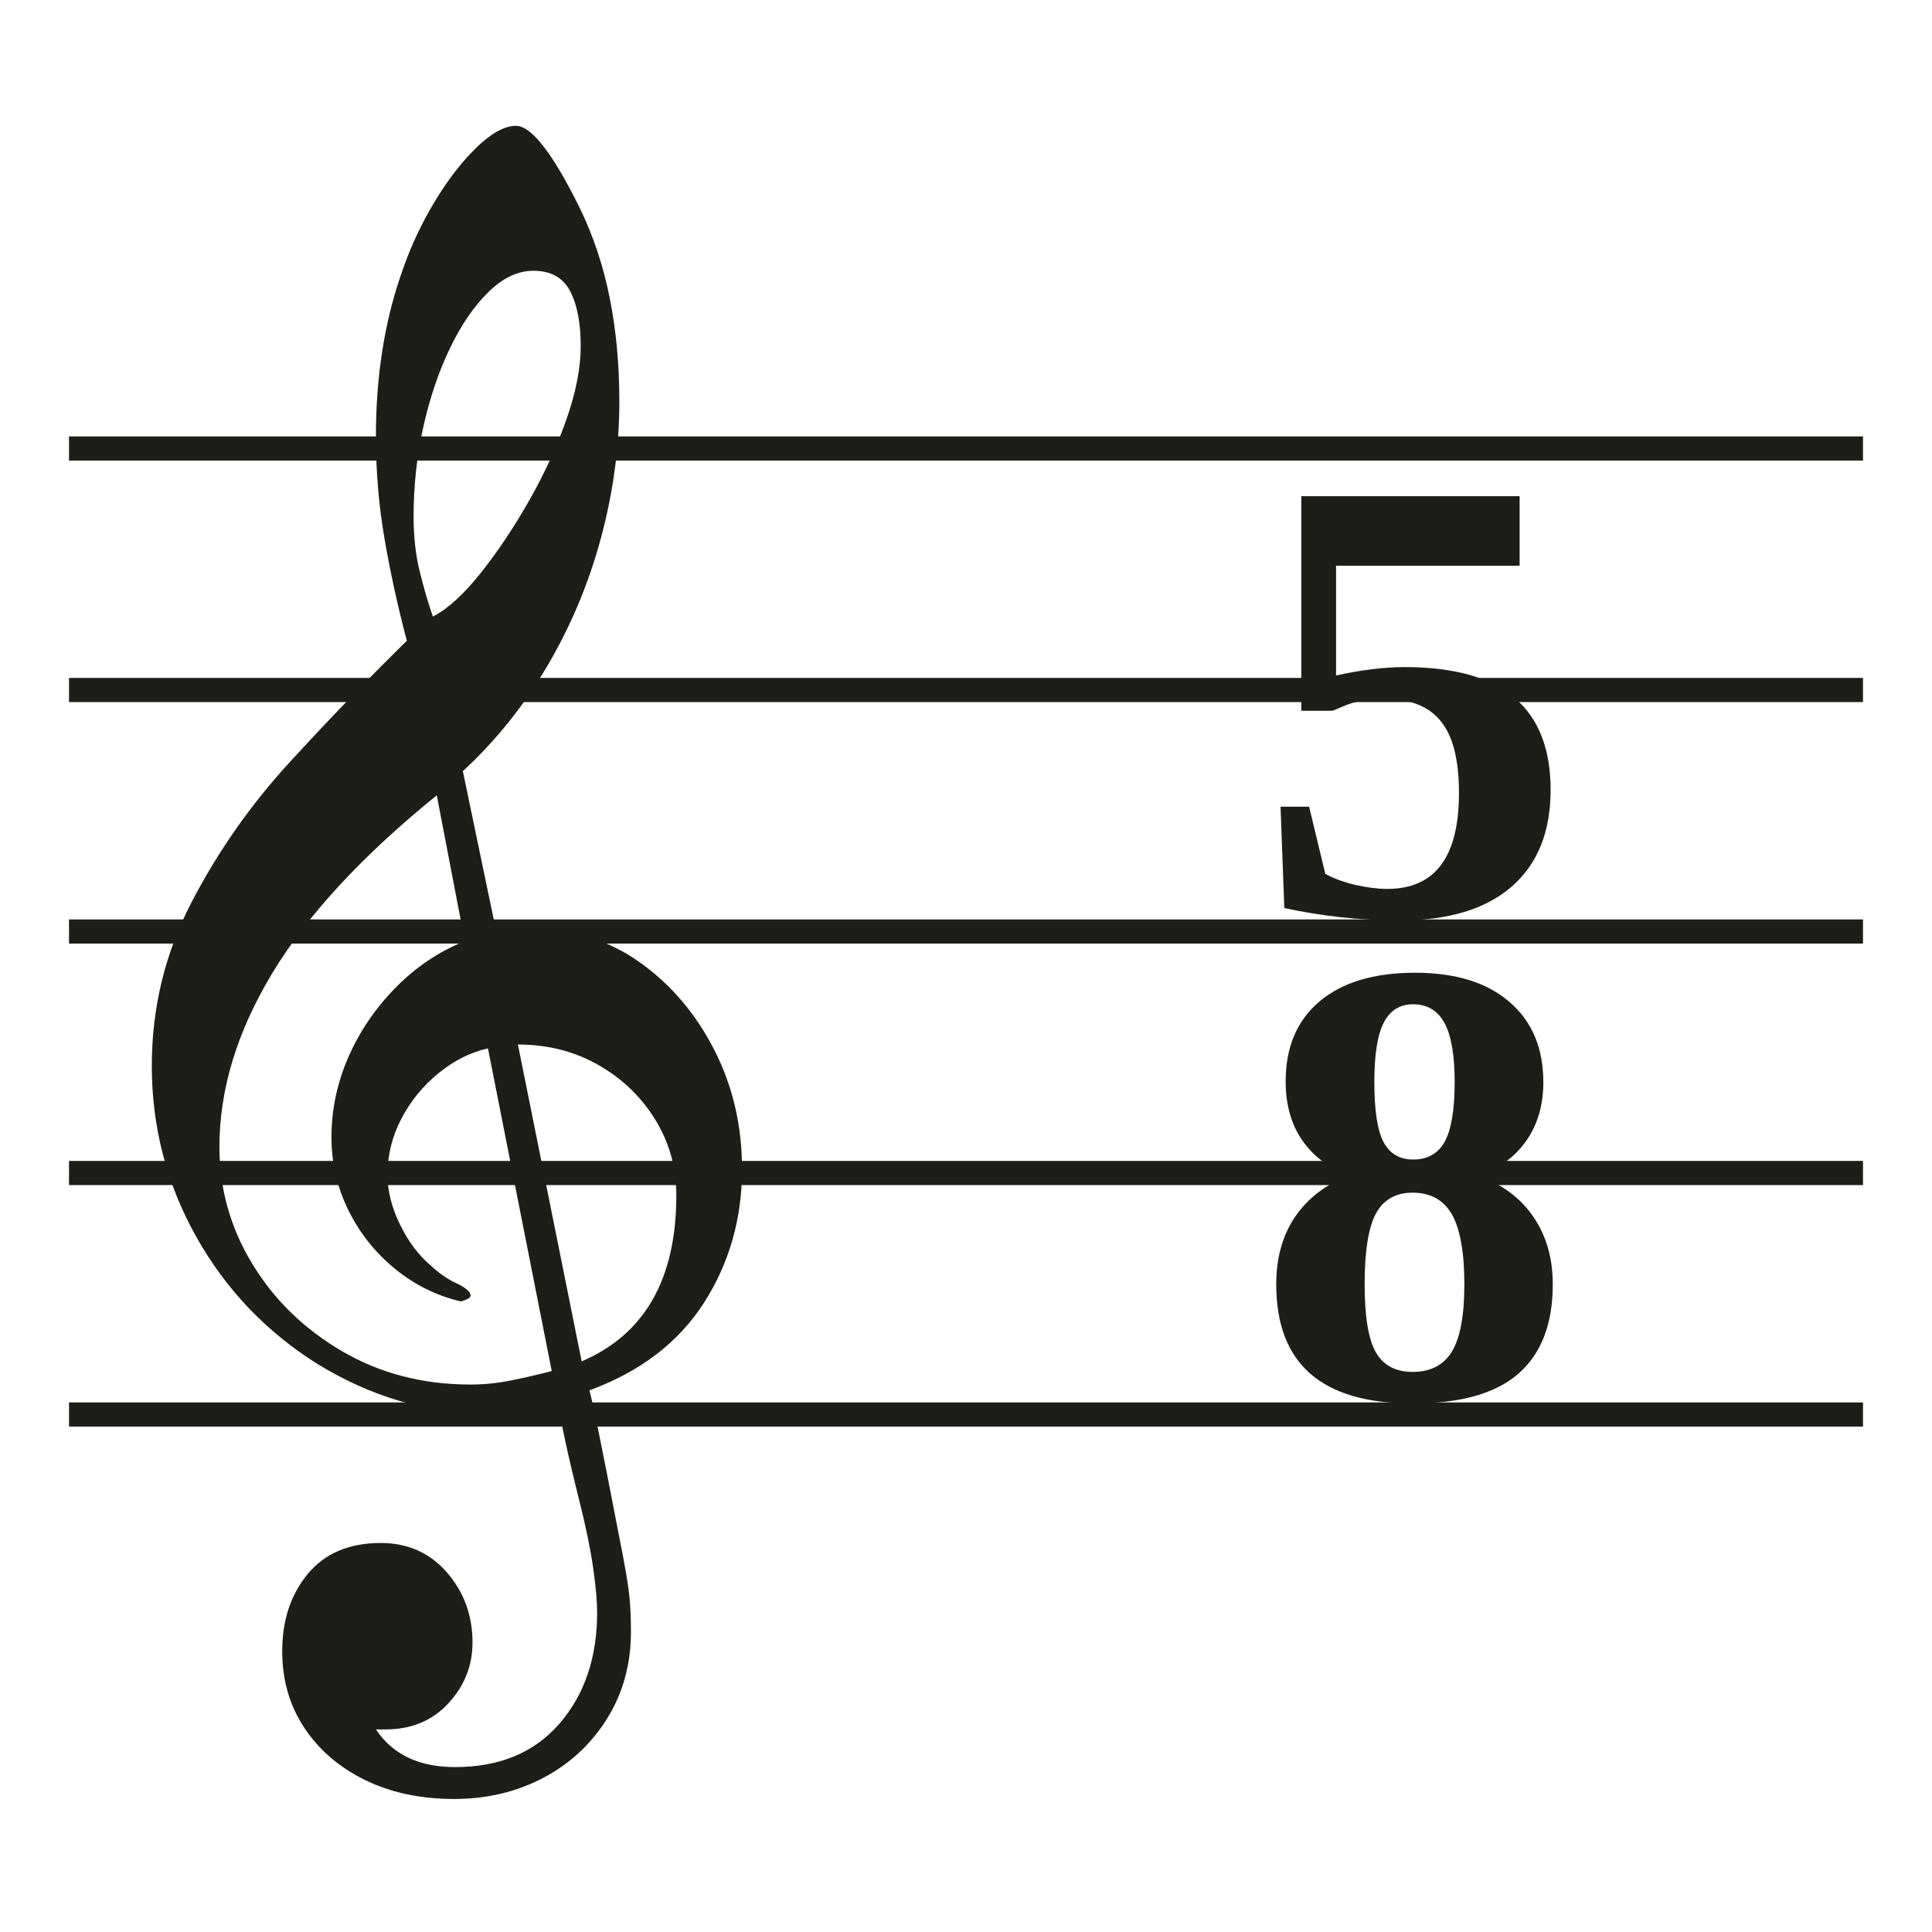
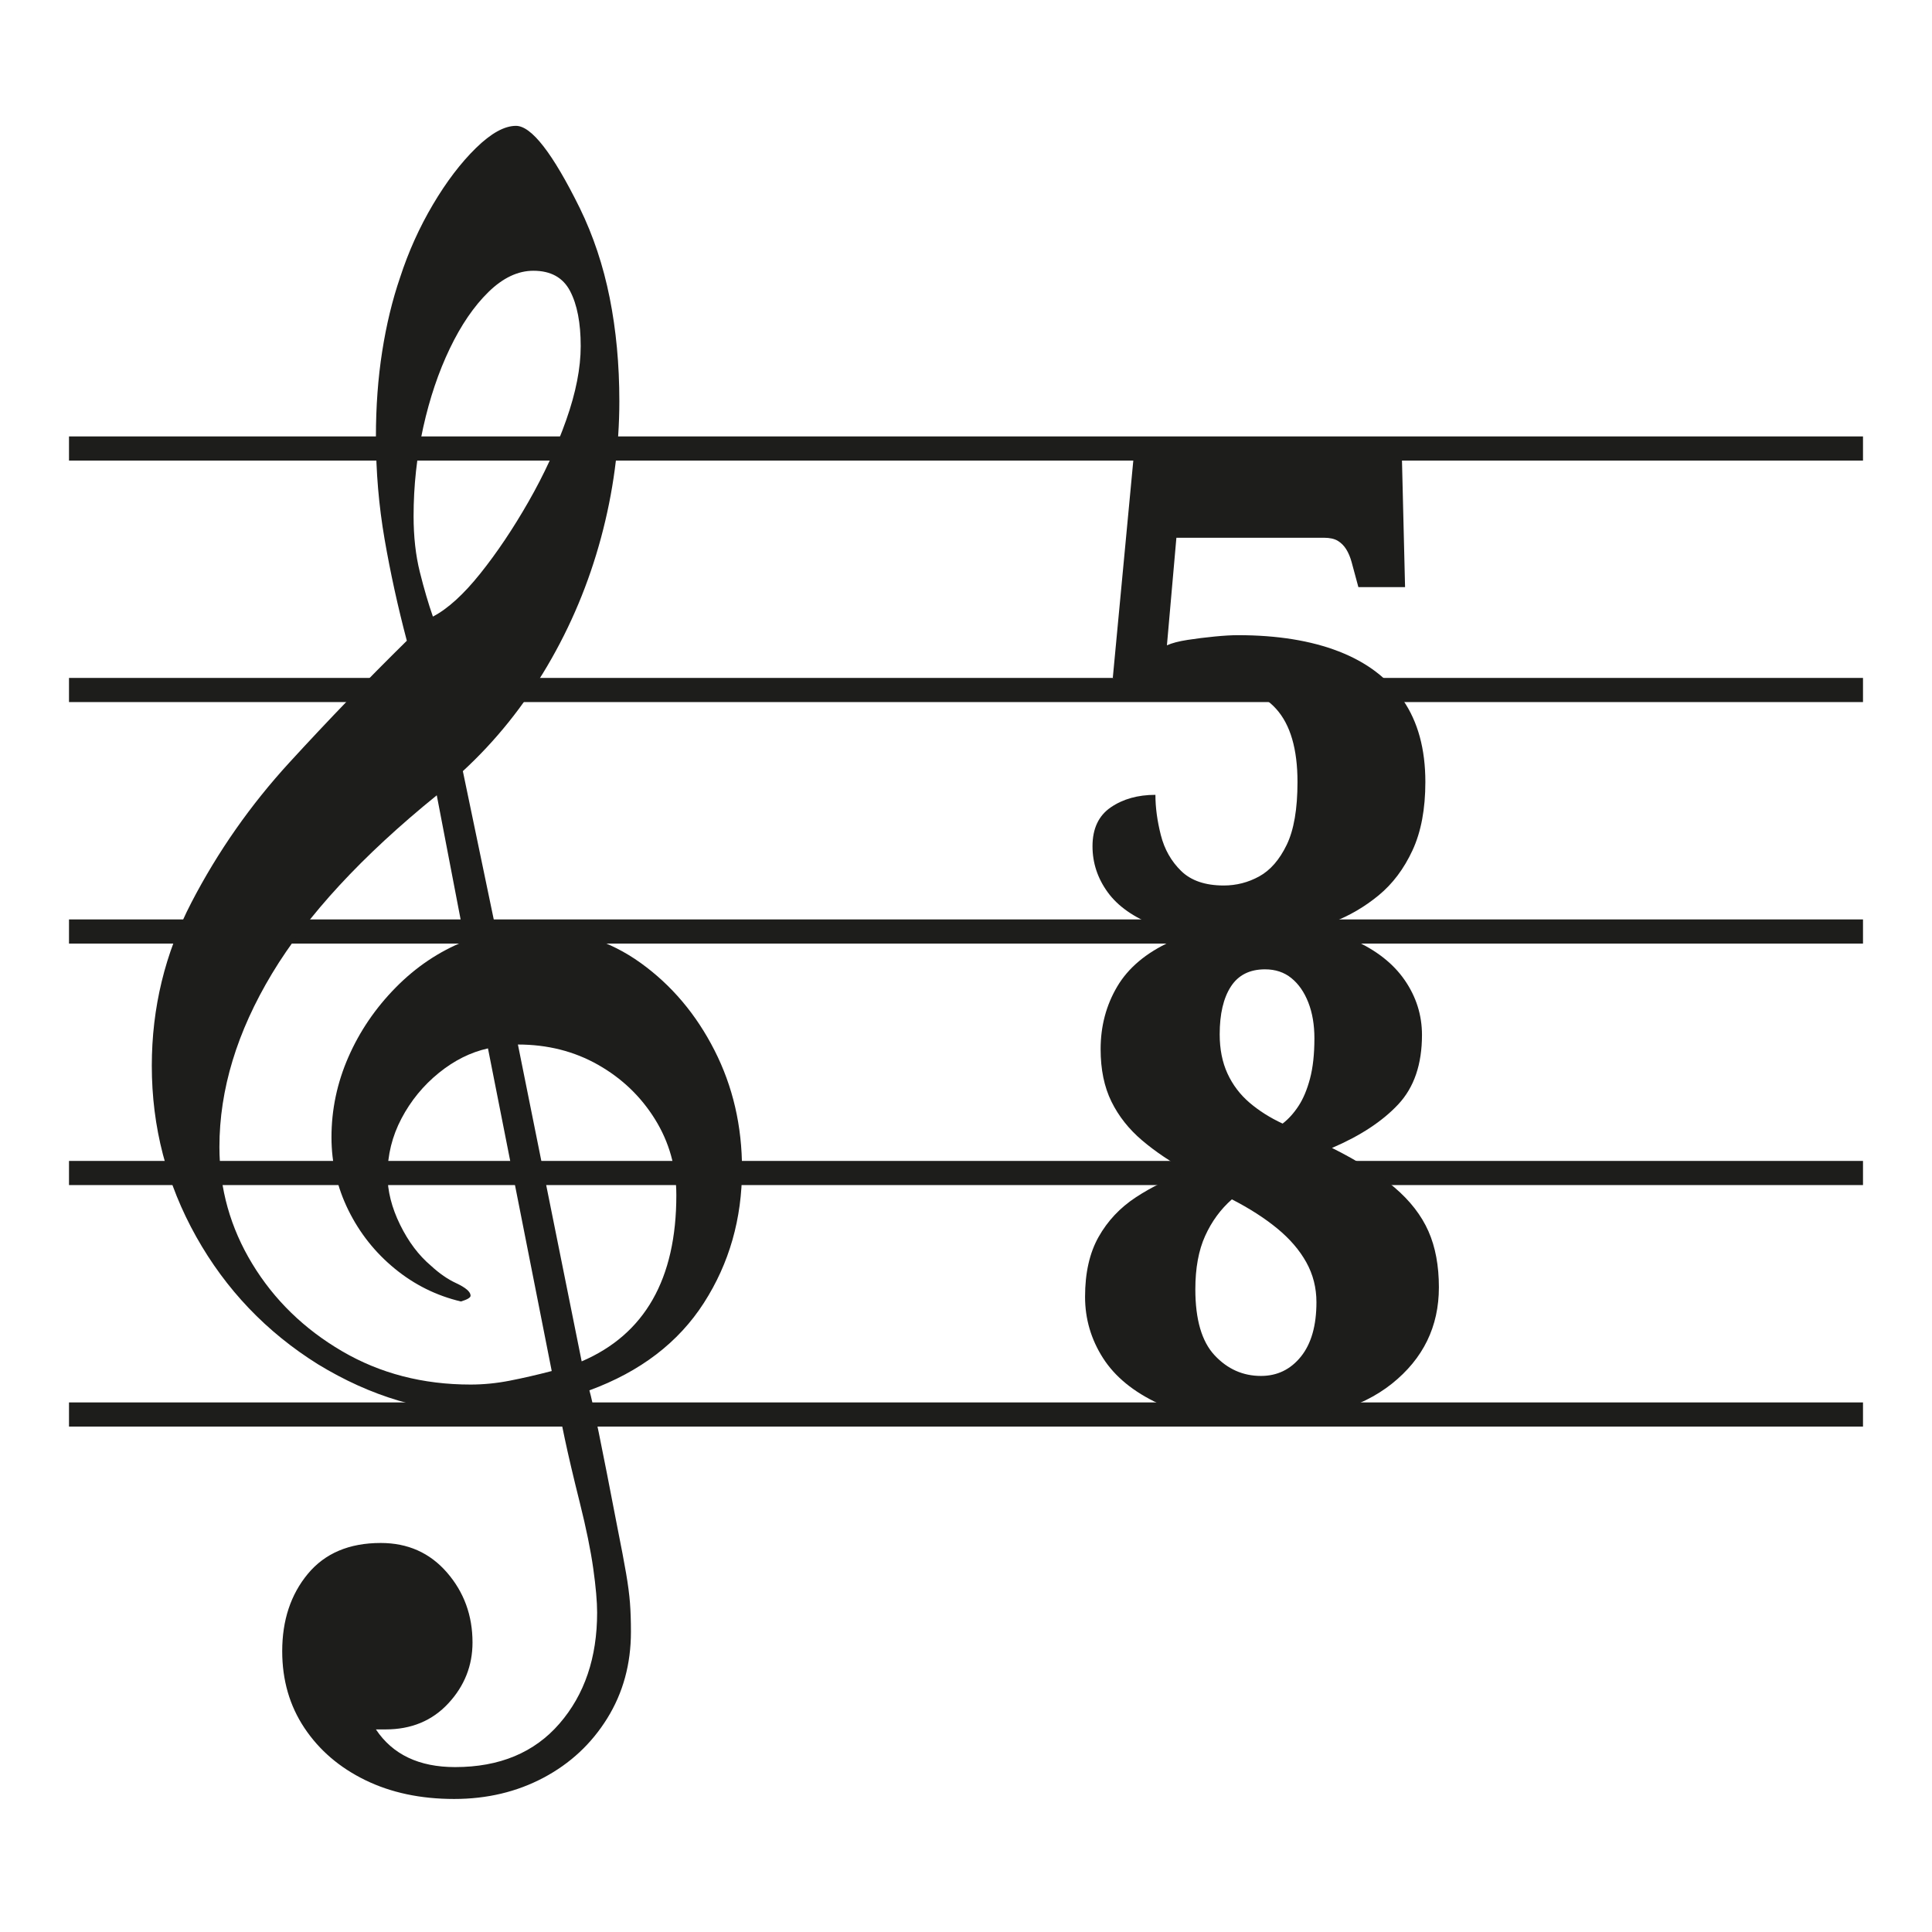
<svg xmlns="http://www.w3.org/2000/svg" width="112" height="112" viewBox="0 0 112 112" role="img" aria-label="Signature rythmique 5/8">
  <rect width="112" height="112" fill="#fff" />
  <line x1="4" y1="26" x2="108" y2="26" stroke="#1d1d1b" stroke-width="1.4" />
  <line x1="4" y1="40" x2="108" y2="40" stroke="#1d1d1b" stroke-width="1.4" />
  <line x1="4" y1="54" x2="108" y2="54" stroke="#1d1d1b" stroke-width="1.4" />
  <line x1="4" y1="68" x2="108" y2="68" stroke="#1d1d1b" stroke-width="1.4" />
  <line x1="4" y1="82" x2="108" y2="82" stroke="#1d1d1b" stroke-width="1.4" />
  <path transform="translate(6 82) scale(0.056 -0.056)" fill="#1d1d1b" d="M314 801Q300 854 291.0 906.0Q282 958 282 1012Q282 1059 288.5 1100.5Q295 1142 307 1177Q320 1217 341.0 1252.5Q362 1288 385.5 1311.0Q409 1334 427 1334Q451 1334 493 1249Q514 1206 524.0 1156.0Q534 1106 534 1049Q534 978 515.0 907.5Q496 837 459.5 775.0Q423 713 372 666L407 498Q422 500 432.0 501.0Q442 502 447 502Q508 502 556.0 467.5Q604 433 632.5 377.0Q661 321 661 254Q661 177 621.5 115.5Q582 54 503 25Q508 8 532 -117Q538 -147 541.0 -164.5Q544 -182 545.0 -195.0Q546 -208 546 -225Q546 -275 521.5 -314.5Q497 -354 455.5 -376.0Q414 -398 363 -398Q311 -398 271.0 -378.5Q231 -359 208.0 -324.5Q185 -290 185 -245Q185 -197 211.5 -165.0Q238 -133 287 -133Q329 -133 355.5 -163.5Q382 -194 382 -236Q382 -272 357.0 -299.0Q332 -326 292 -326H282Q308 -365 364 -365Q433 -365 472.0 -320.0Q511 -275 511 -205Q511 -188 507.0 -159.5Q503 -131 493 -91Q483 -51 477.5 -25.0Q472 1 470 12Q436 2 390 2Q304 2 222 52Q142 102 96.0 184.0Q50 266 50 361Q50 451 91 530Q132 609 192.5 675.0Q253 741 314 801ZM341 826Q364 838 390.0 870.5Q416 903 440.0 945.0Q464 987 479.0 1029.5Q494 1072 494 1106Q494 1142 483.0 1163.0Q472 1184 445 1184Q421 1184 398.5 1162.0Q376 1140 358.5 1103.5Q341 1067 331.0 1022.0Q321 977 321 930Q321 898 327.5 872.0Q334 846 341 826ZM398 379Q371 373 347.0 353.5Q323 334 308.5 306.5Q294 279 294 248Q294 223 307.0 196.5Q320 170 339 154Q352 142 365 136Q380 129 380 123Q380 120 370 117Q332 126 301.5 151.0Q271 176 253.5 211.5Q236 247 236 287Q236 330 253.5 370.0Q271 410 302.5 442.0Q334 474 374 490L345 641Q229 547 174.5 456.5Q120 366 120 277Q120 212 154.0 156.0Q188 100 247.0 65.5Q306 31 380 31Q400 31 420.5 35.0Q441 39 464 45ZM495 55Q593 97 593 227Q593 270 571.0 305.5Q549 341 512.0 362.0Q475 383 429 383Z" />
-   <g font-family="Georgia, 'Times New Roman', 'DejaVu Serif', serif" font-weight="700" font-size="37.0" fill="#1d1d1b" text-anchor="middle">
-     <text x="82" y="53">5</text>
-     <text x="82" y="81">8</text>
-   </g>
+   <path transform="translate(62.00 54) scale(0.03922 -0.03922)" fill="#1d1d1b" d="M251 -10Q175 -10 127.0 8.5Q79 27 56.5 58.0Q34 89 34 126Q34 165 61.0 183.5Q88 202 127 202Q127 174 135.0 142.5Q143 111 165.0 89.5Q187 68 228 68Q256 68 280.5 81.5Q305 95 321.0 128.0Q337 161 337 221Q337 294 305.5 329.0Q274 364 212 364Q184 364 160.0 359.0Q136 354 110 349L64 375L96 714H491L496 509H427L417 546Q414 557 409.0 565.0Q404 573 396.5 577.5Q389 582 376 582H158L144 423Q155 428 174.5 431.0Q194 434 214.5 436.0Q235 438 249 438Q336 438 398.0 414.0Q460 390 493.0 342.0Q526 294 526 221Q526 161 507.0 120.0Q488 79 457.0 53.5Q426 28 389.5 14.0Q353 0 316.5 -5.0Q280 -10 251 -10Z" />
+   <path transform="translate(62.00 82) scale(0.03922 -0.03922)" fill="#1d1d1b" d="M278 -10Q188 -10 132.0 16.0Q76 42 49.5 83.5Q23 125 23 174Q23 227 43.0 262.5Q63 298 98.0 321.0Q133 344 176 359Q137 380 107.5 405.0Q78 430 62.0 462.5Q46 495 46 540Q46 591 70.5 632.5Q95 674 149.5 699.0Q204 724 292 724Q369 724 419.5 701.5Q470 679 495.5 642.0Q521 605 521 561Q521 496 486.0 458.5Q451 421 388 394Q446 365 480.5 335.5Q515 306 530.5 271.0Q546 236 546 188Q546 101 476.5 45.5Q407 -10 278 -10ZM283 57Q319 57 342.0 85.5Q365 114 365 166Q365 198 350.0 225.0Q335 252 307.0 275.0Q279 298 240 318Q215 296 200.5 264.0Q186 232 186 185Q186 118 214.5 87.5Q243 57 283 57ZM315 430Q328 440 338.5 456.0Q349 472 355.5 496.5Q362 521 362 556Q362 586 353.0 609.0Q344 632 328.0 645.0Q312 658 289 658Q255 658 238.5 632.5Q222 607 222 562Q222 529 233.5 504.0Q245 479 266.0 461.0Q287 443 315 430Z" />
</svg>
